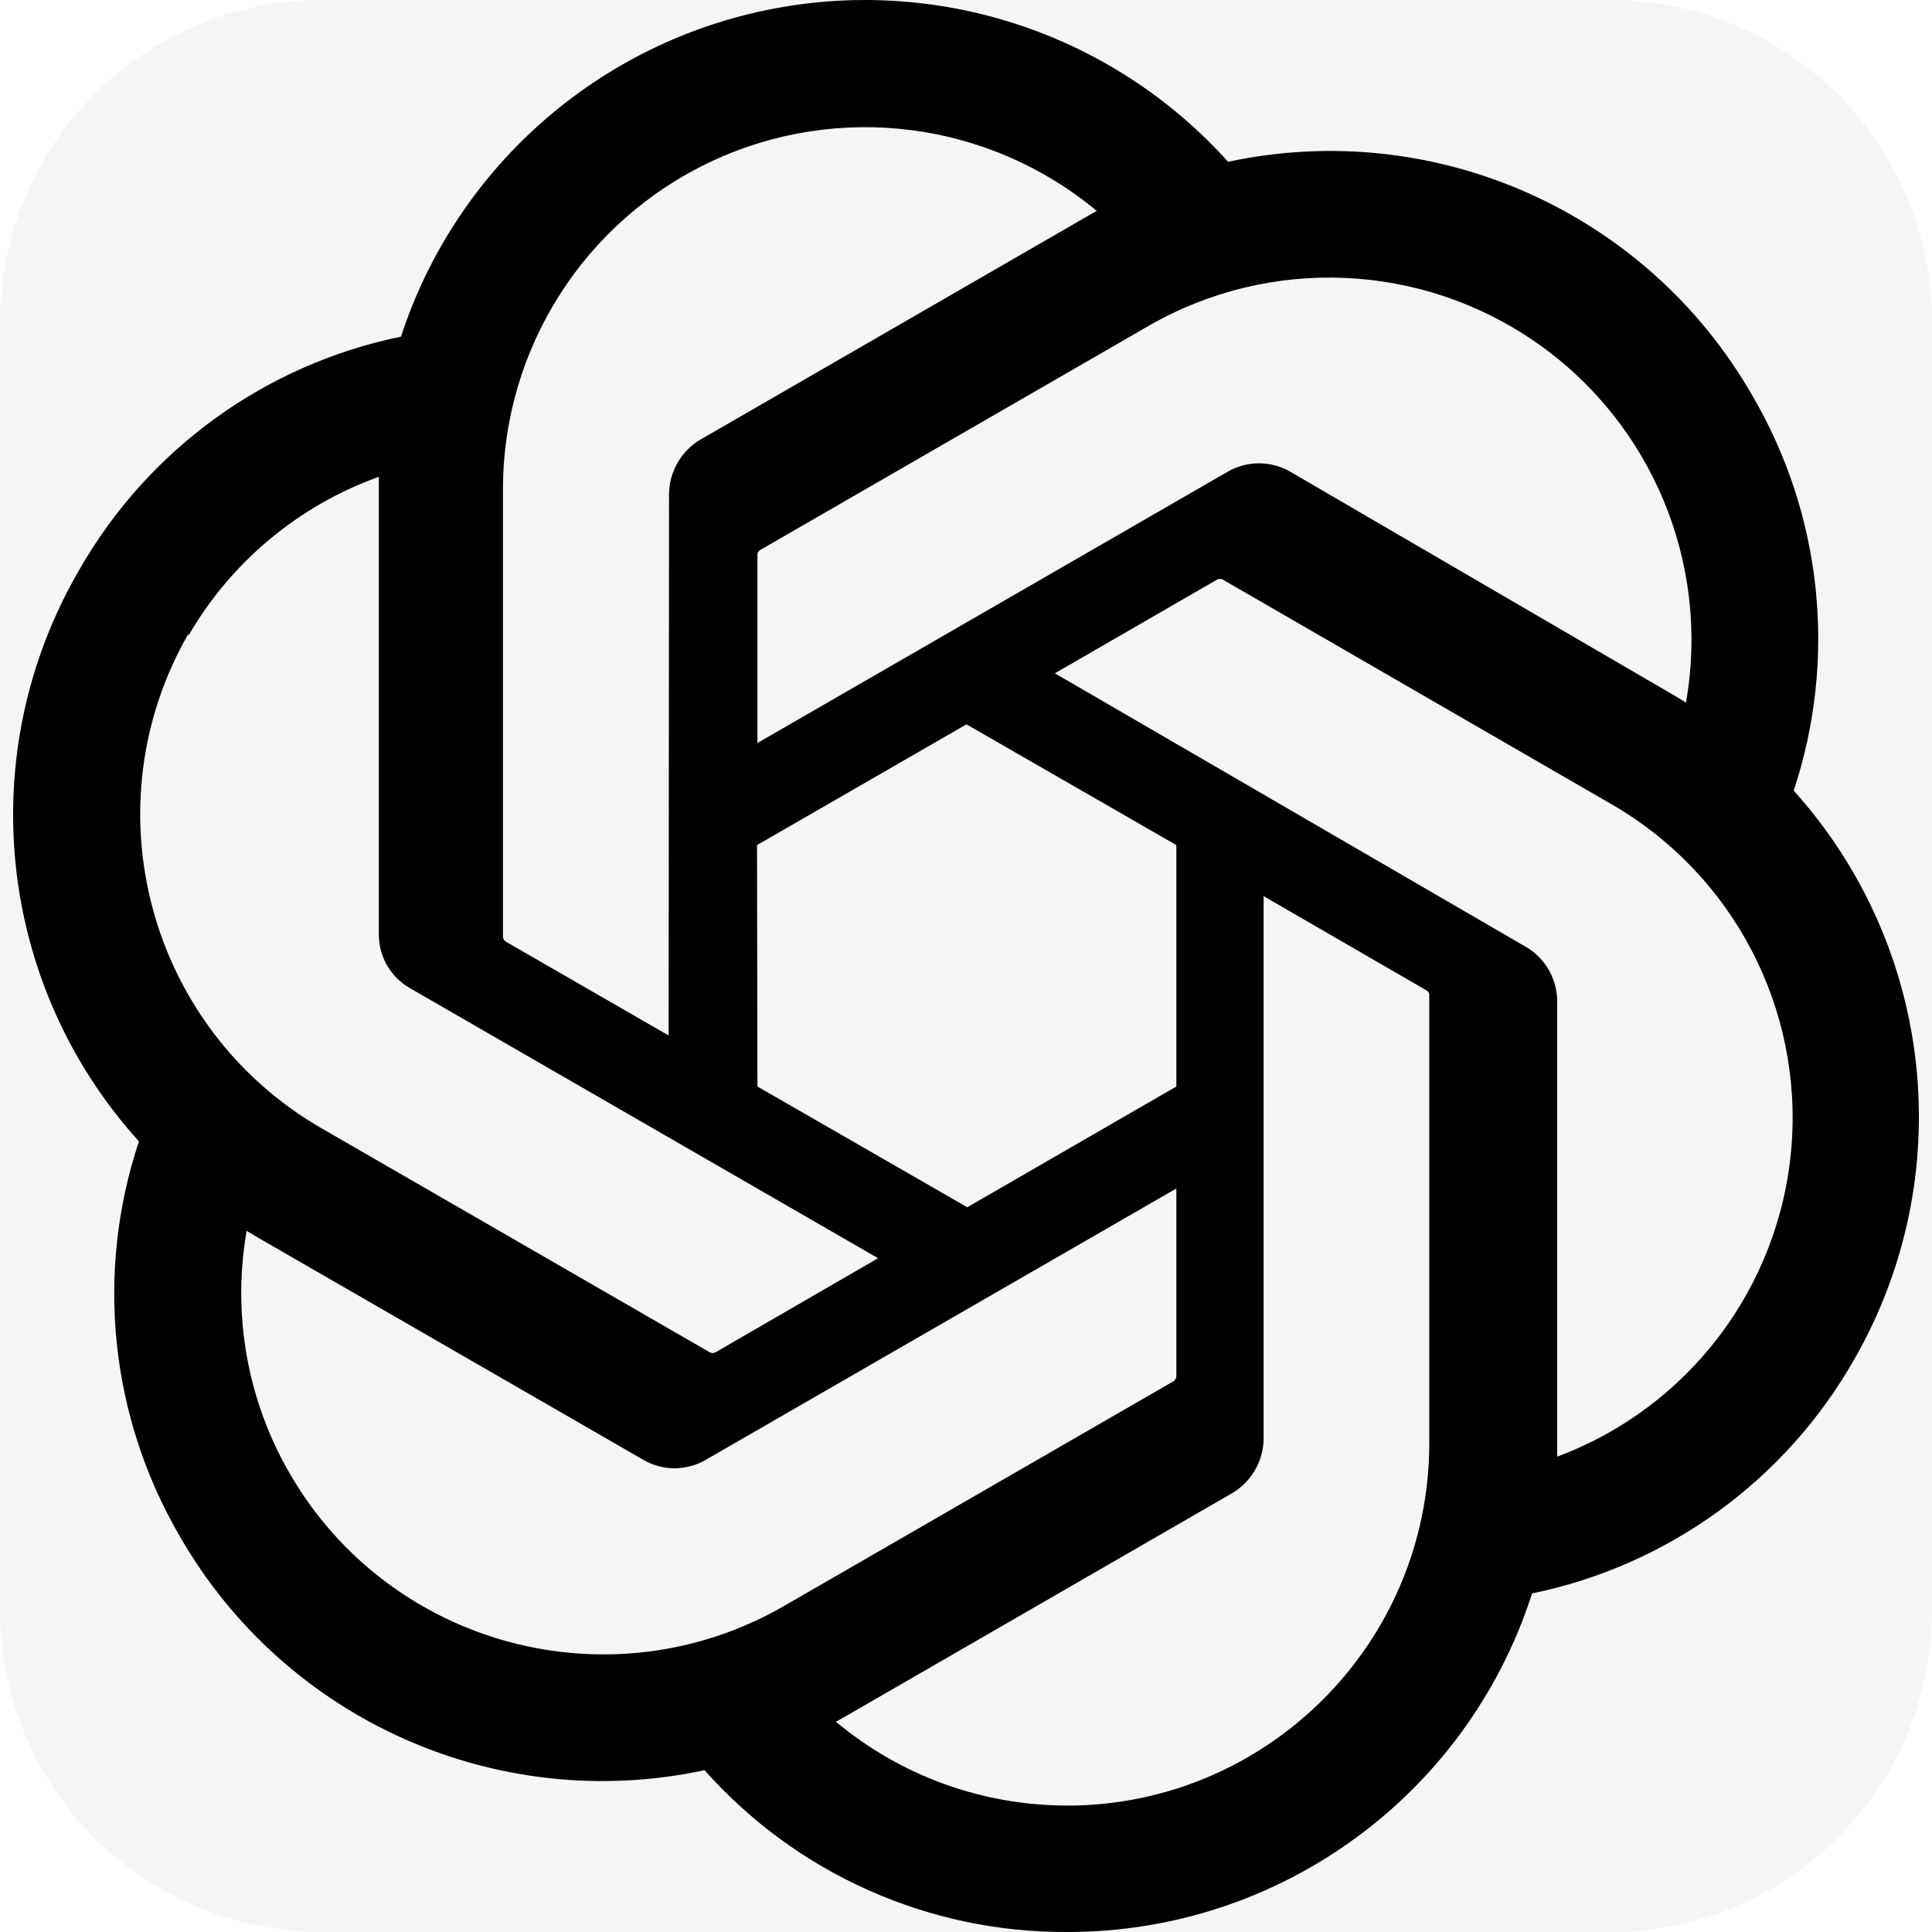
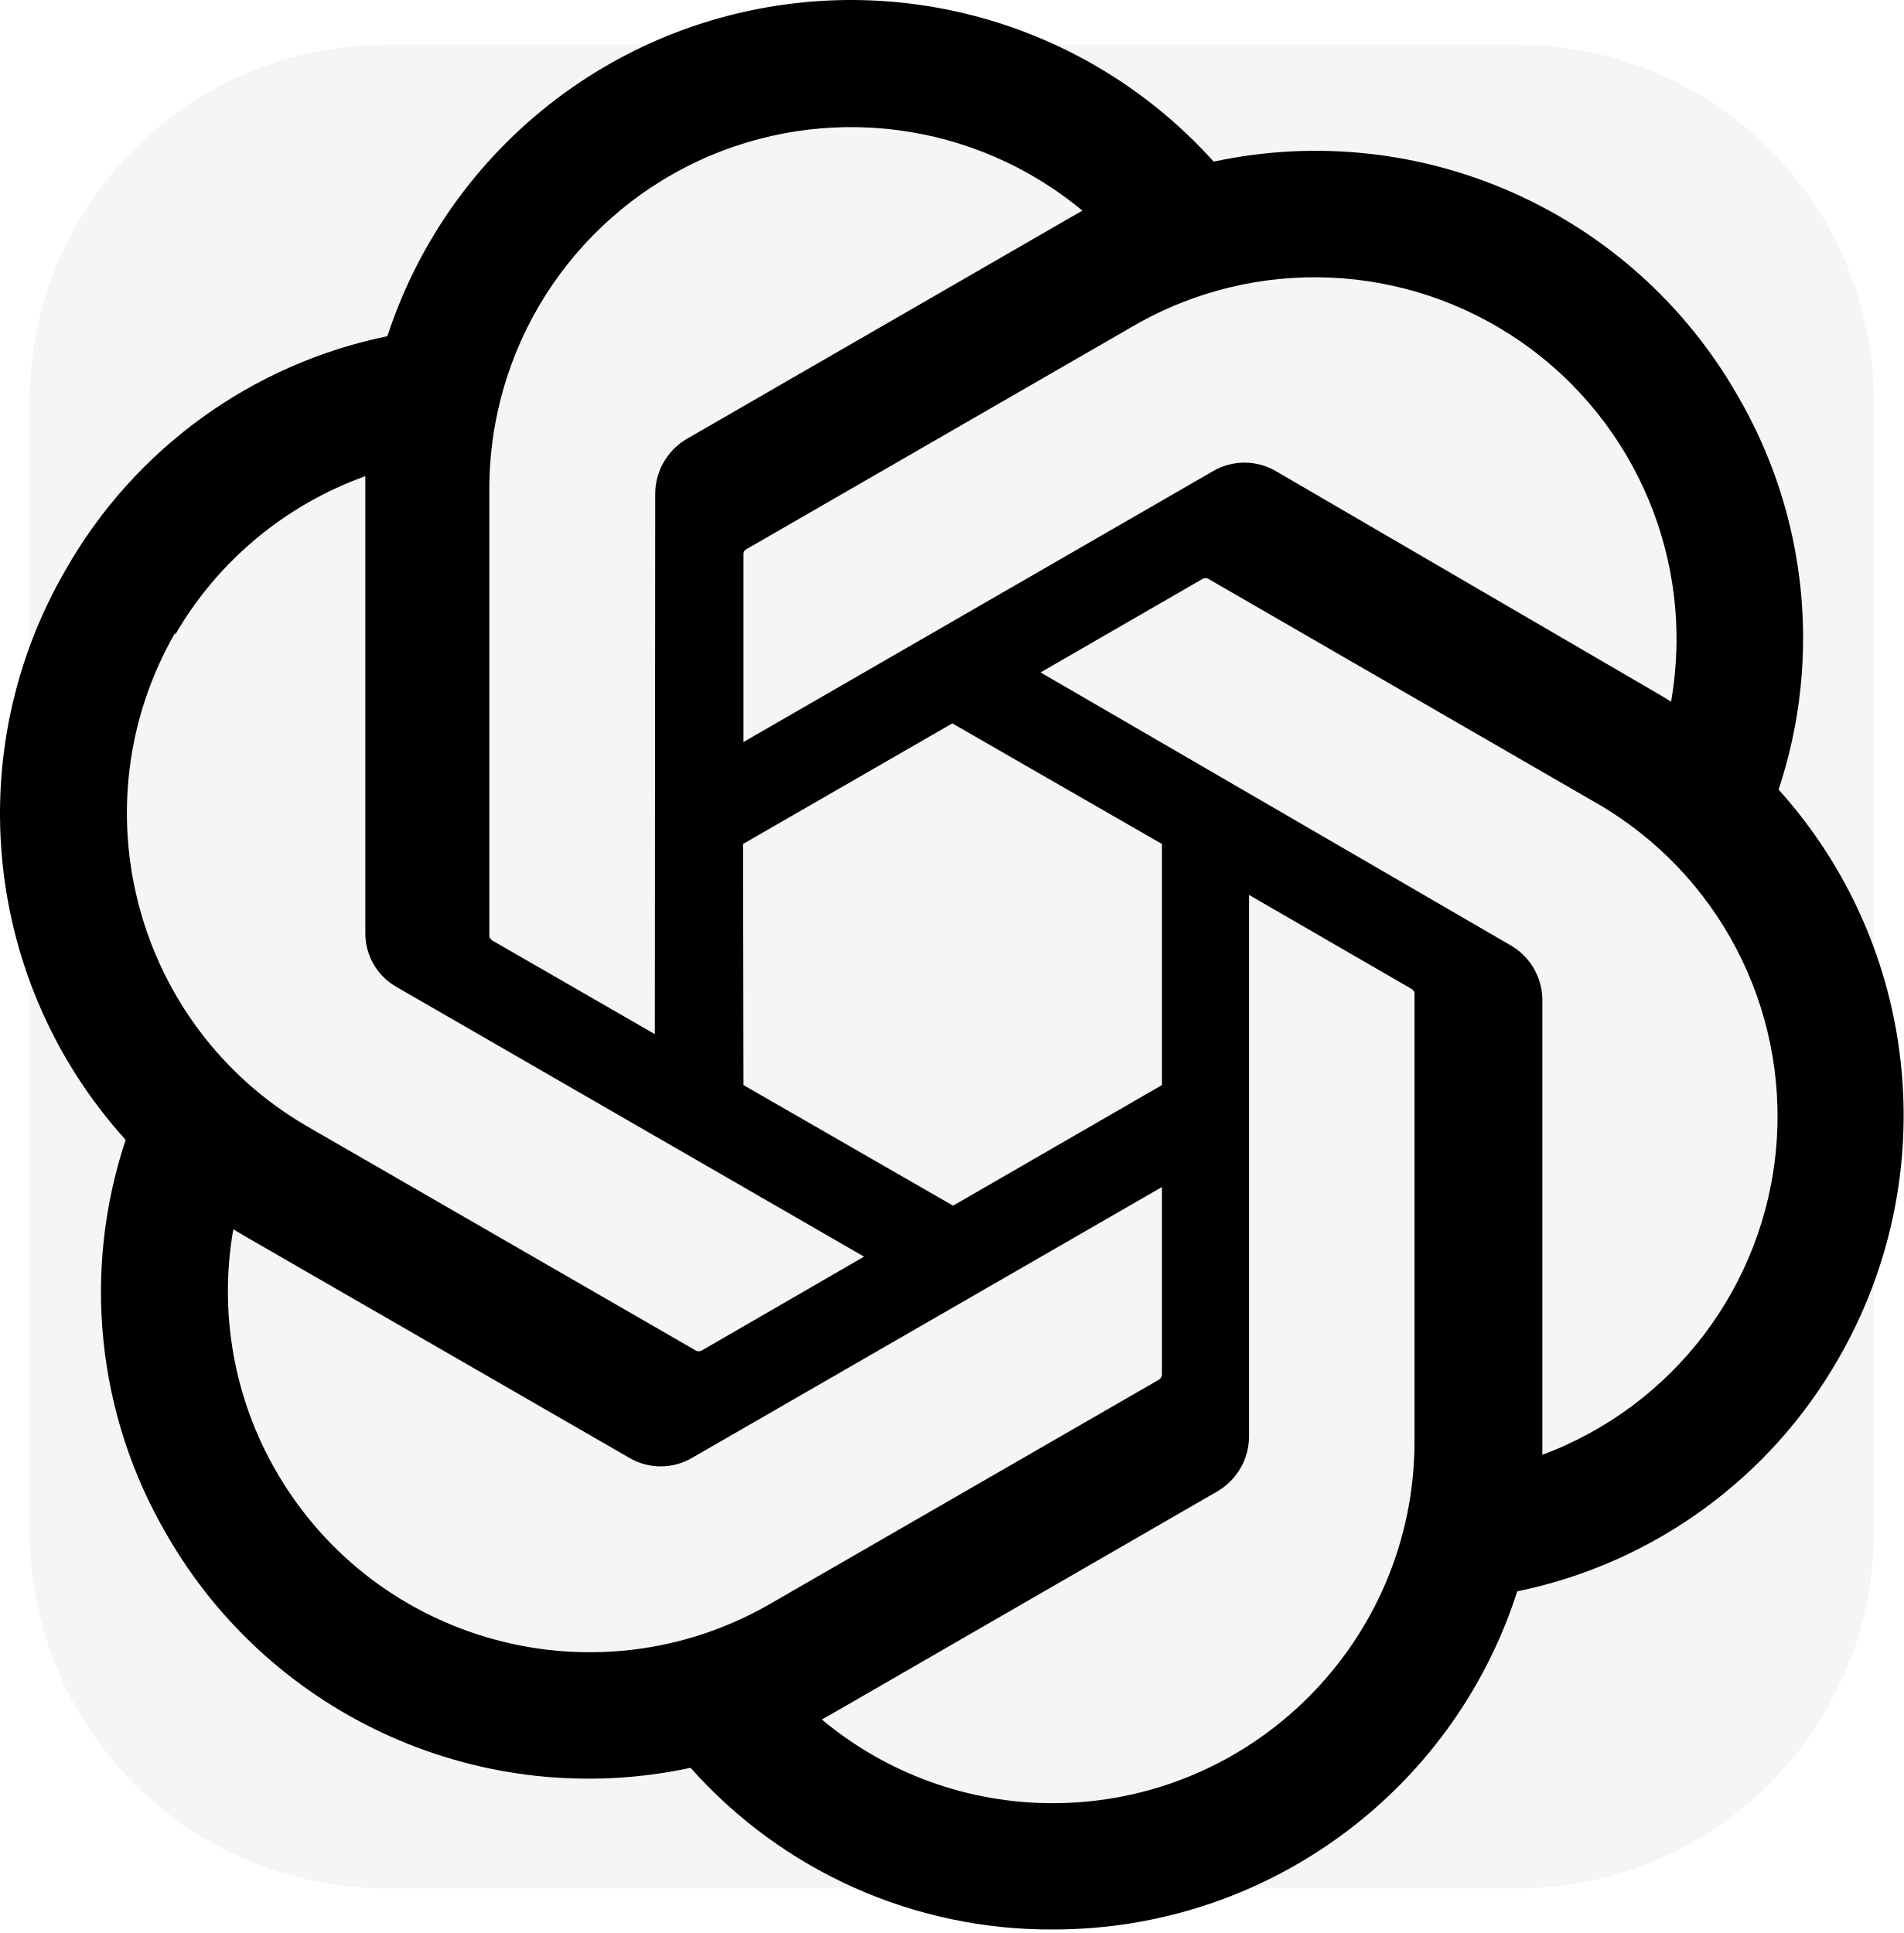
- <svg xmlns="http://www.w3.org/2000/svg" viewBox="0 0 24 24">
-   <rect width="24" height="24" rx="4" fill="#F5F5F5" />
-   <path d="M22.282 9.821a5.985 5.985 0 0 0-.516-4.911 6.046 6.046 0 0 0-6.51-2.9A6.065 6.065 0 0 0 4.981 4.182a5.985 5.985 0 0 0-3.998 2.9 6.046 6.046 0 0 0 .743 7.097 5.98 5.98 0 0 0 .511 4.911 6.051 6.051 0 0 0 6.515 2.9A5.985 5.985 0 0 0 13.26 24a6.056 6.056 0 0 0 5.772-4.206 5.989 5.989 0 0 0 3.998-2.9 6.056 6.056 0 0 0-.748-7.073zm-9.022 12.608a4.476 4.476 0 0 1-2.876-1.041l.142-.08 4.778-2.758a.795.795 0 0 0 .393-.681v-6.737l2.02 1.169a.071.071 0 0 1 .038.052v5.583a4.504 4.504 0 0 1-4.495 4.494zm-9.661-4.125a4.471 4.471 0 0 1-.535-3.014l.142.085 4.783 2.758a.771.771 0 0 0 .781 0l5.843-3.369v2.332a.08.08 0 0 1-.033.061L9.74 19.95a4.499 4.499 0 0 1-6.141-1.646zM2.341 7.896a4.485 4.485 0 0 1 2.365-1.973V11.6a.766.766 0 0 0 .388.676l5.814 3.354-2.02 1.169a.076.076 0 0 1-.071 0l-4.83-2.787A4.504 4.504 0 0 1 2.341 7.872zm16.596 3.856L13.104 8.364 15.119 7.2a.076.076 0 0 1 .071 0l4.83 2.791a4.494 4.494 0 0 1-.676 8.104v-5.677a.79.79 0 0 0-.407-.667zm2.011-3.023l-.142-.085-4.774-2.782a.776.776 0 0 0-.785 0L9.409 9.23V6.897a.066.066 0 0 1 .028-.061l4.83-2.787a4.499 4.499 0 0 1 6.68 4.66zM8.306 12.863l-2.02-1.164a.08.08 0 0 1-.038-.057V6.074a4.499 4.499 0 0 1 7.376-3.454l-.142.081L8.704 5.459a.795.795 0 0 0-.393.681zm1.098-2.365 2.602-1.5 2.607 1.5v2.999l-2.597 1.5-2.607-1.5Z" />
+ <svg xmlns="http://www.w3.org/2000/svg" viewBox="0 0 256 260">
+   <rect x="4" y="6" width="248" height="248" rx="48" fill="#F5F5F5" />
+   <path d="M239.184 106.203a64.716 64.716 0 0 0-5.576-53.103C219.452 28.459 191 15.784 163.213 21.74A65.586 65.586 0 0 0 52.096 45.22a64.716 64.716 0 0 0-43.23 31.36c-14.31 24.602-11.061 55.634 8.033 76.74a64.665 64.665 0 0 0 5.525 53.102c14.174 24.65 42.644 37.324 70.446 31.36a64.72 64.72 0 0 0 48.754 21.744c28.481.025 53.714-18.361 62.414-45.481a64.767 64.767 0 0 0 43.229-31.36c14.137-24.558 10.875-55.423-8.083-76.483Zm-97.56 136.338a48.397 48.397 0 0 1-31.105-11.255l1.535-.87 51.67-29.825a8.595 8.595 0 0 0 4.247-7.367v-72.85l21.845 12.636c.218.111.37.32.409.563v60.367c-.056 26.818-21.783 48.545-48.601 48.601Zm-104.466-44.61a48.345 48.345 0 0 1-5.781-32.589l1.534.921 51.722 29.826a8.339 8.339 0 0 0 8.441 0l63.181-36.425v25.221a.87.87 0 0 1-.358.665l-52.335 30.184c-23.257 13.398-52.97 5.431-66.404-17.803ZM23.549 85.38a48.499 48.499 0 0 1 25.58-21.333v61.39a8.288 8.288 0 0 0 4.195 7.316l62.874 36.272-21.845 12.636a.819.819 0 0 1-.767 0L41.353 151.53c-23.211-13.454-31.171-43.144-17.804-66.405v.256Zm179.466 41.695-63.08-36.63L161.73 77.86a.819.819 0 0 1 .768 0l52.233 30.184a48.6 48.6 0 0 1-7.316 87.635v-61.391a8.544 8.544 0 0 0-4.4-7.213Zm21.742-32.69-1.535-.922-51.619-30.081a8.39 8.39 0 0 0-8.492 0L99.98 99.808V74.587a.716.716 0 0 1 .307-.665l52.233-30.133a48.652 48.652 0 0 1 72.236 50.391v.205ZM88.061 139.097l-21.845-12.585a.87.87 0 0 1-.41-.614V65.685a48.652 48.652 0 0 1 79.757-37.346l-1.535.87-51.67 29.825a8.595 8.595 0 0 0-4.246 7.367l-.051 72.697Zm11.868-25.58 28.138-16.217 28.188 16.218v32.434l-28.086 16.218-28.188-16.218-.052-32.434Z" />
</svg>
